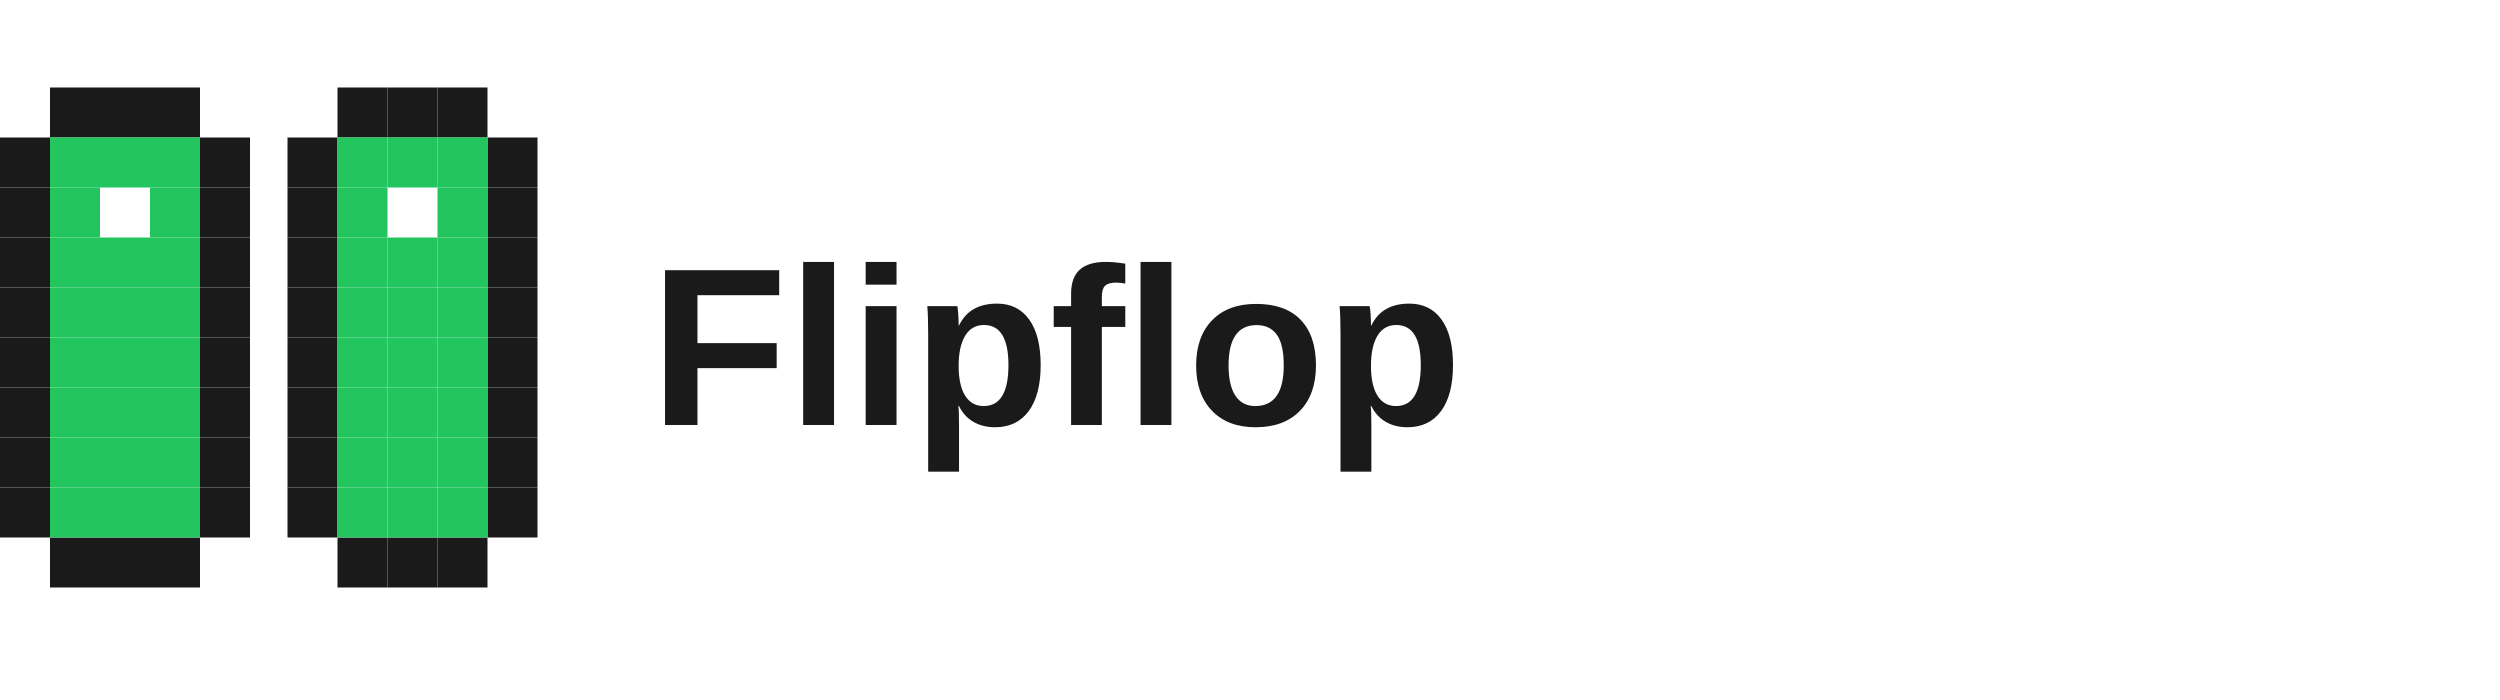
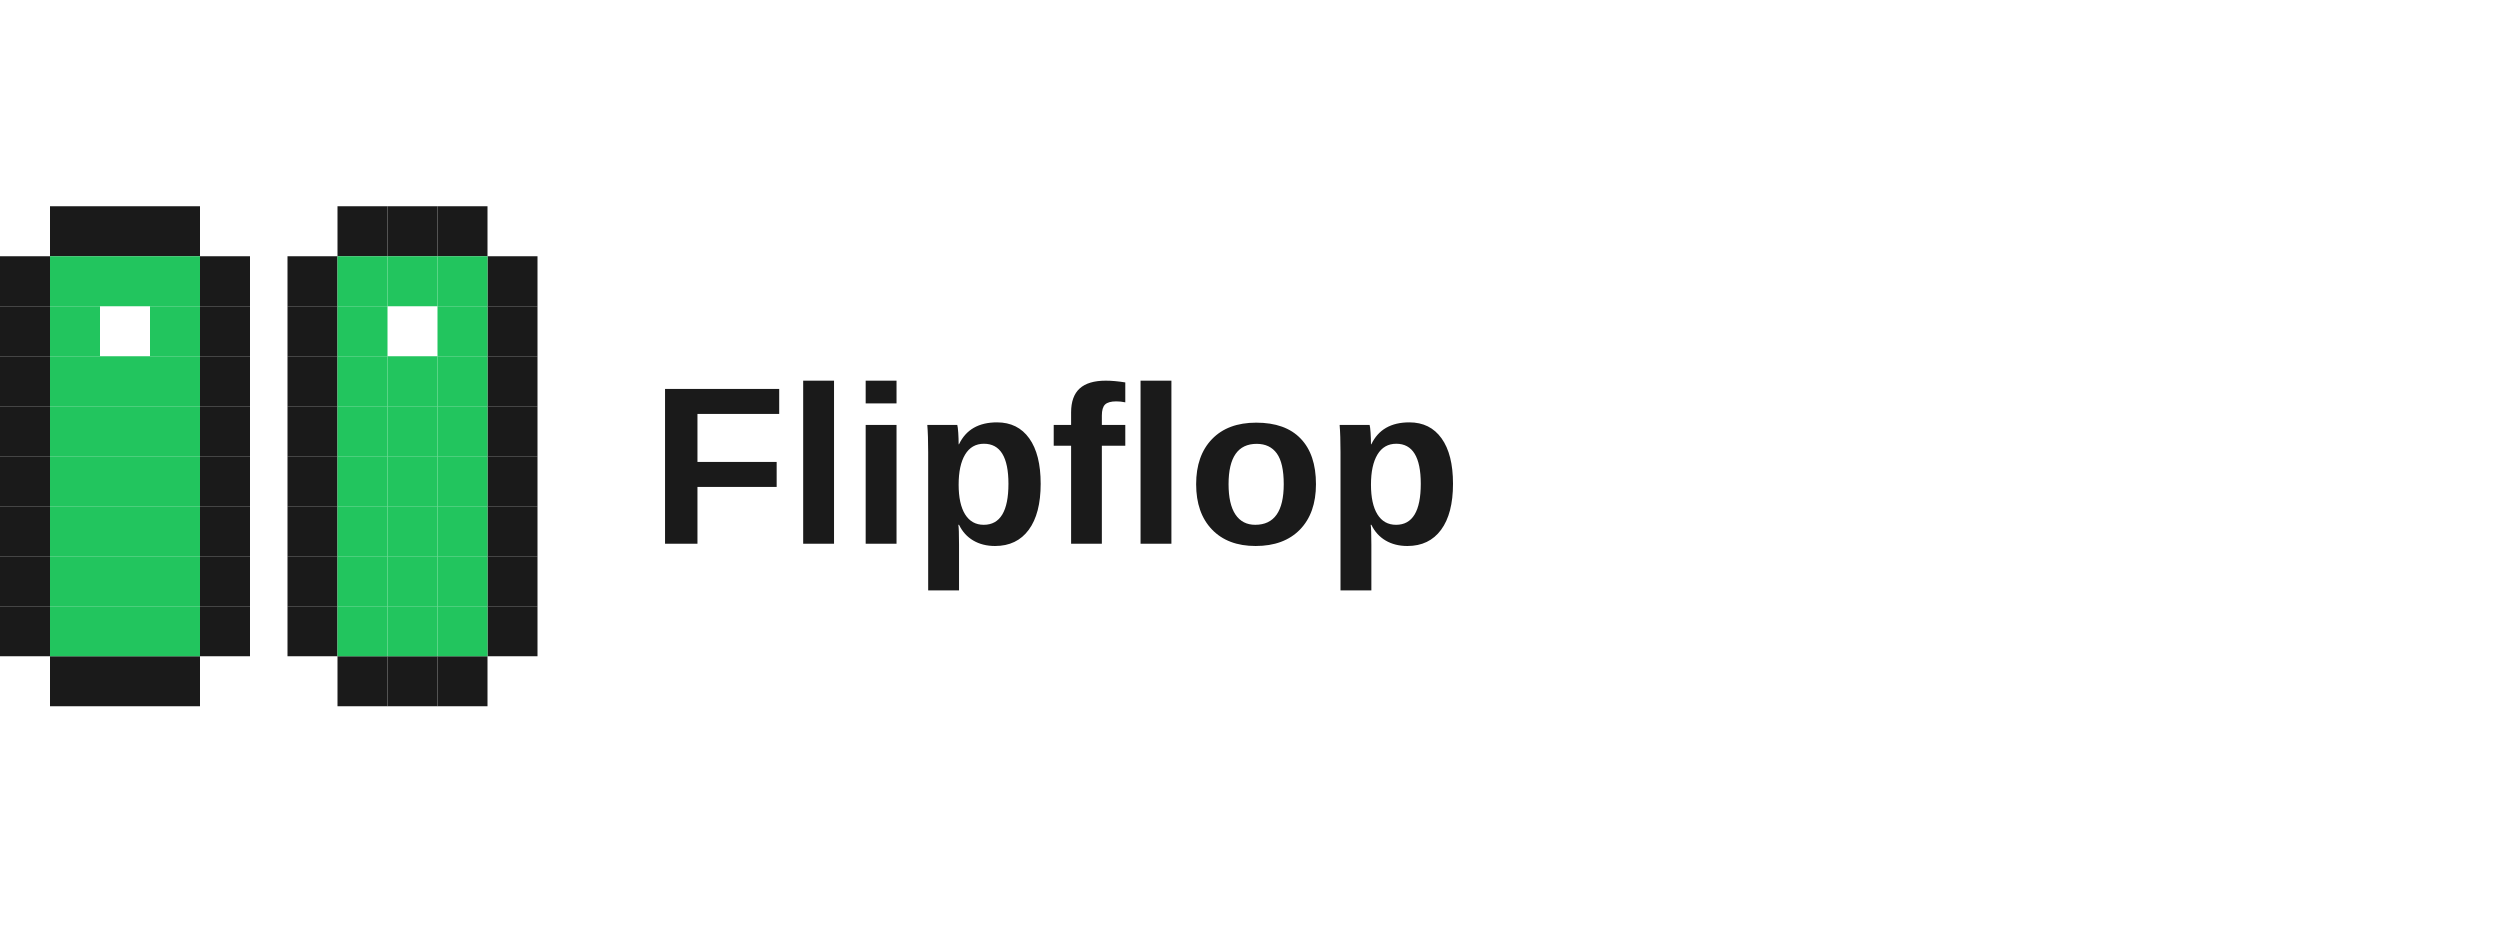
- <svg xmlns="http://www.w3.org/2000/svg" viewBox="0 0 400 112">
+ <svg xmlns="http://www.w3.org/2000/svg" viewBox="0 -19 400 150">
  <g fill="#1a1a1a">
    <rect x="8" y="14" width="8" height="8" />
    <rect x="16" y="14" width="8" height="8" />
    <rect x="24" y="14" width="8" height="8" />
    <rect x="0" y="22" width="8" height="8" />
    <rect x="32" y="22" width="8" height="8" />
    <rect x="0" y="30" width="8" height="8" />
    <rect x="32" y="30" width="8" height="8" />
    <rect x="0" y="38" width="8" height="8" />
    <rect x="32" y="38" width="8" height="8" />
    <rect x="0" y="46" width="8" height="8" />
    <rect x="32" y="46" width="8" height="8" />
    <rect x="0" y="54" width="8" height="8" />
    <rect x="32" y="54" width="8" height="8" />
    <rect x="0" y="62" width="8" height="8" />
    <rect x="32" y="62" width="8" height="8" />
    <rect x="0" y="70" width="8" height="8" />
    <rect x="32" y="70" width="8" height="8" />
    <rect x="0" y="78" width="8" height="8" />
    <rect x="8" y="86" width="8" height="8" />
    <rect x="16" y="86" width="8" height="8" />
    <rect x="24" y="86" width="8" height="8" />
    <rect x="32" y="78" width="8" height="8" />
  </g>
  <g fill="#22C55E">
    <rect x="8" y="22" width="8" height="8" />
    <rect x="16" y="22" width="8" height="8" />
    <rect x="24" y="22" width="8" height="8" />
    <rect x="8" y="30" width="8" height="8" />
    <rect x="24" y="30" width="8" height="8" />
    <rect x="8" y="38" width="8" height="8" />
    <rect x="16" y="38" width="8" height="8" />
    <rect x="24" y="38" width="8" height="8" />
    <rect x="8" y="46" width="8" height="8" />
    <rect x="16" y="46" width="8" height="8" />
    <rect x="24" y="46" width="8" height="8" />
    <rect x="8" y="54" width="8" height="8" />
    <rect x="16" y="54" width="8" height="8" />
    <rect x="24" y="54" width="8" height="8" />
    <rect x="8" y="62" width="8" height="8" />
    <rect x="16" y="62" width="8" height="8" />
    <rect x="24" y="62" width="8" height="8" />
    <rect x="8" y="70" width="8" height="8" />
    <rect x="16" y="70" width="8" height="8" />
    <rect x="24" y="70" width="8" height="8" />
    <rect x="8" y="78" width="8" height="8" />
    <rect x="16" y="78" width="8" height="8" />
    <rect x="24" y="78" width="8" height="8" />
  </g>
  <g fill="#1a1a1a">
    <rect x="54" y="14" width="8" height="8" />
    <rect x="62" y="14" width="8" height="8" />
    <rect x="70" y="14" width="8" height="8" />
    <rect x="46" y="22" width="8" height="8" />
    <rect x="78" y="22" width="8" height="8" />
    <rect x="46" y="30" width="8" height="8" />
    <rect x="78" y="30" width="8" height="8" />
    <rect x="46" y="38" width="8" height="8" />
    <rect x="78" y="38" width="8" height="8" />
    <rect x="46" y="46" width="8" height="8" />
    <rect x="78" y="46" width="8" height="8" />
    <rect x="46" y="54" width="8" height="8" />
    <rect x="78" y="54" width="8" height="8" />
    <rect x="46" y="62" width="8" height="8" />
    <rect x="78" y="62" width="8" height="8" />
    <rect x="46" y="70" width="8" height="8" />
    <rect x="78" y="70" width="8" height="8" />
    <rect x="46" y="78" width="8" height="8" />
    <rect x="54" y="86" width="8" height="8" />
    <rect x="62" y="86" width="8" height="8" />
    <rect x="70" y="86" width="8" height="8" />
    <rect x="78" y="78" width="8" height="8" />
  </g>
  <g fill="#22C55E">
    <rect x="54" y="22" width="8" height="8" />
    <rect x="62" y="22" width="8" height="8" />
    <rect x="70" y="22" width="8" height="8" />
    <rect x="54" y="30" width="8" height="8" />
    <rect x="70" y="30" width="8" height="8" />
    <rect x="54" y="38" width="8" height="8" />
    <rect x="62" y="38" width="8" height="8" />
    <rect x="70" y="38" width="8" height="8" />
    <rect x="54" y="46" width="8" height="8" />
    <rect x="62" y="46" width="8" height="8" />
    <rect x="70" y="46" width="8" height="8" />
    <rect x="54" y="54" width="8" height="8" />
    <rect x="62" y="54" width="8" height="8" />
    <rect x="70" y="54" width="8" height="8" />
    <rect x="54" y="62" width="8" height="8" />
    <rect x="62" y="62" width="8" height="8" />
    <rect x="70" y="62" width="8" height="8" />
    <rect x="54" y="70" width="8" height="8" />
    <rect x="62" y="70" width="8" height="8" />
    <rect x="70" y="70" width="8" height="8" />
    <rect x="54" y="78" width="8" height="8" />
    <rect x="62" y="78" width="8" height="8" />
    <rect x="70" y="78" width="8" height="8" />
  </g>
  <text x="104" y="68" font-family="Arial Black,Arial,sans-serif" font-size="36" font-weight="900" fill="#1a1a1a">Flipflop</text>
</svg>
